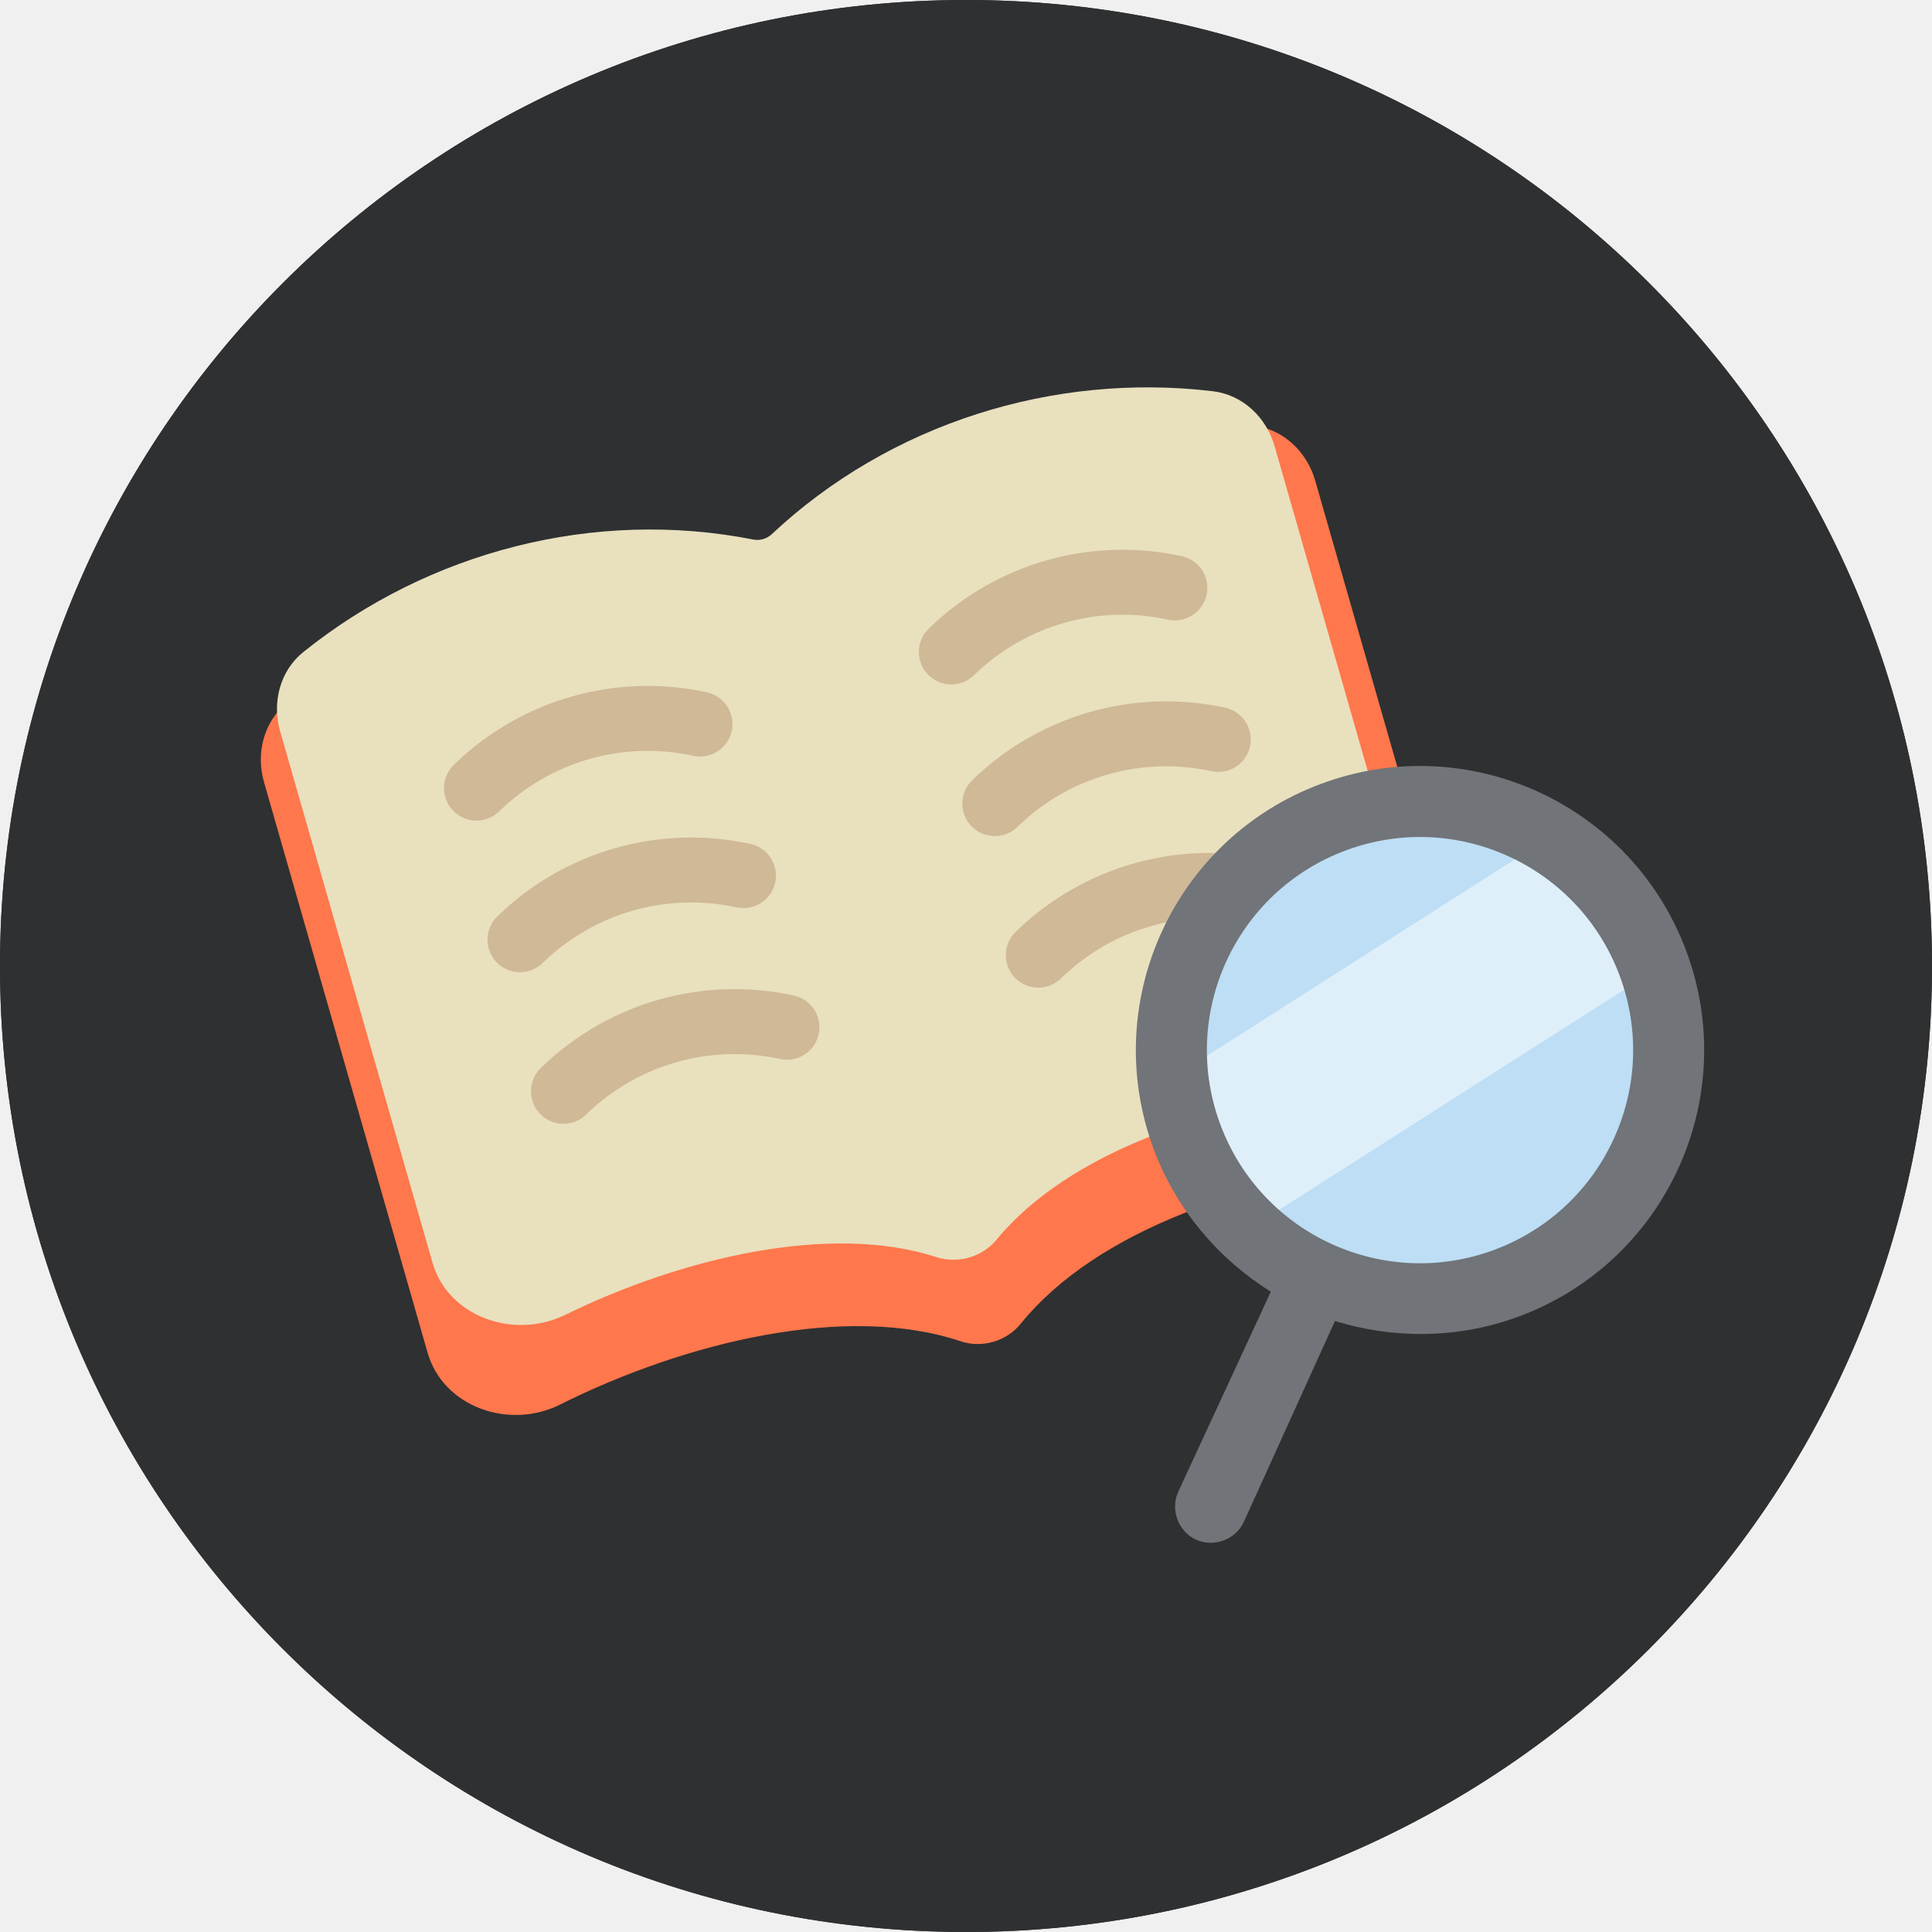
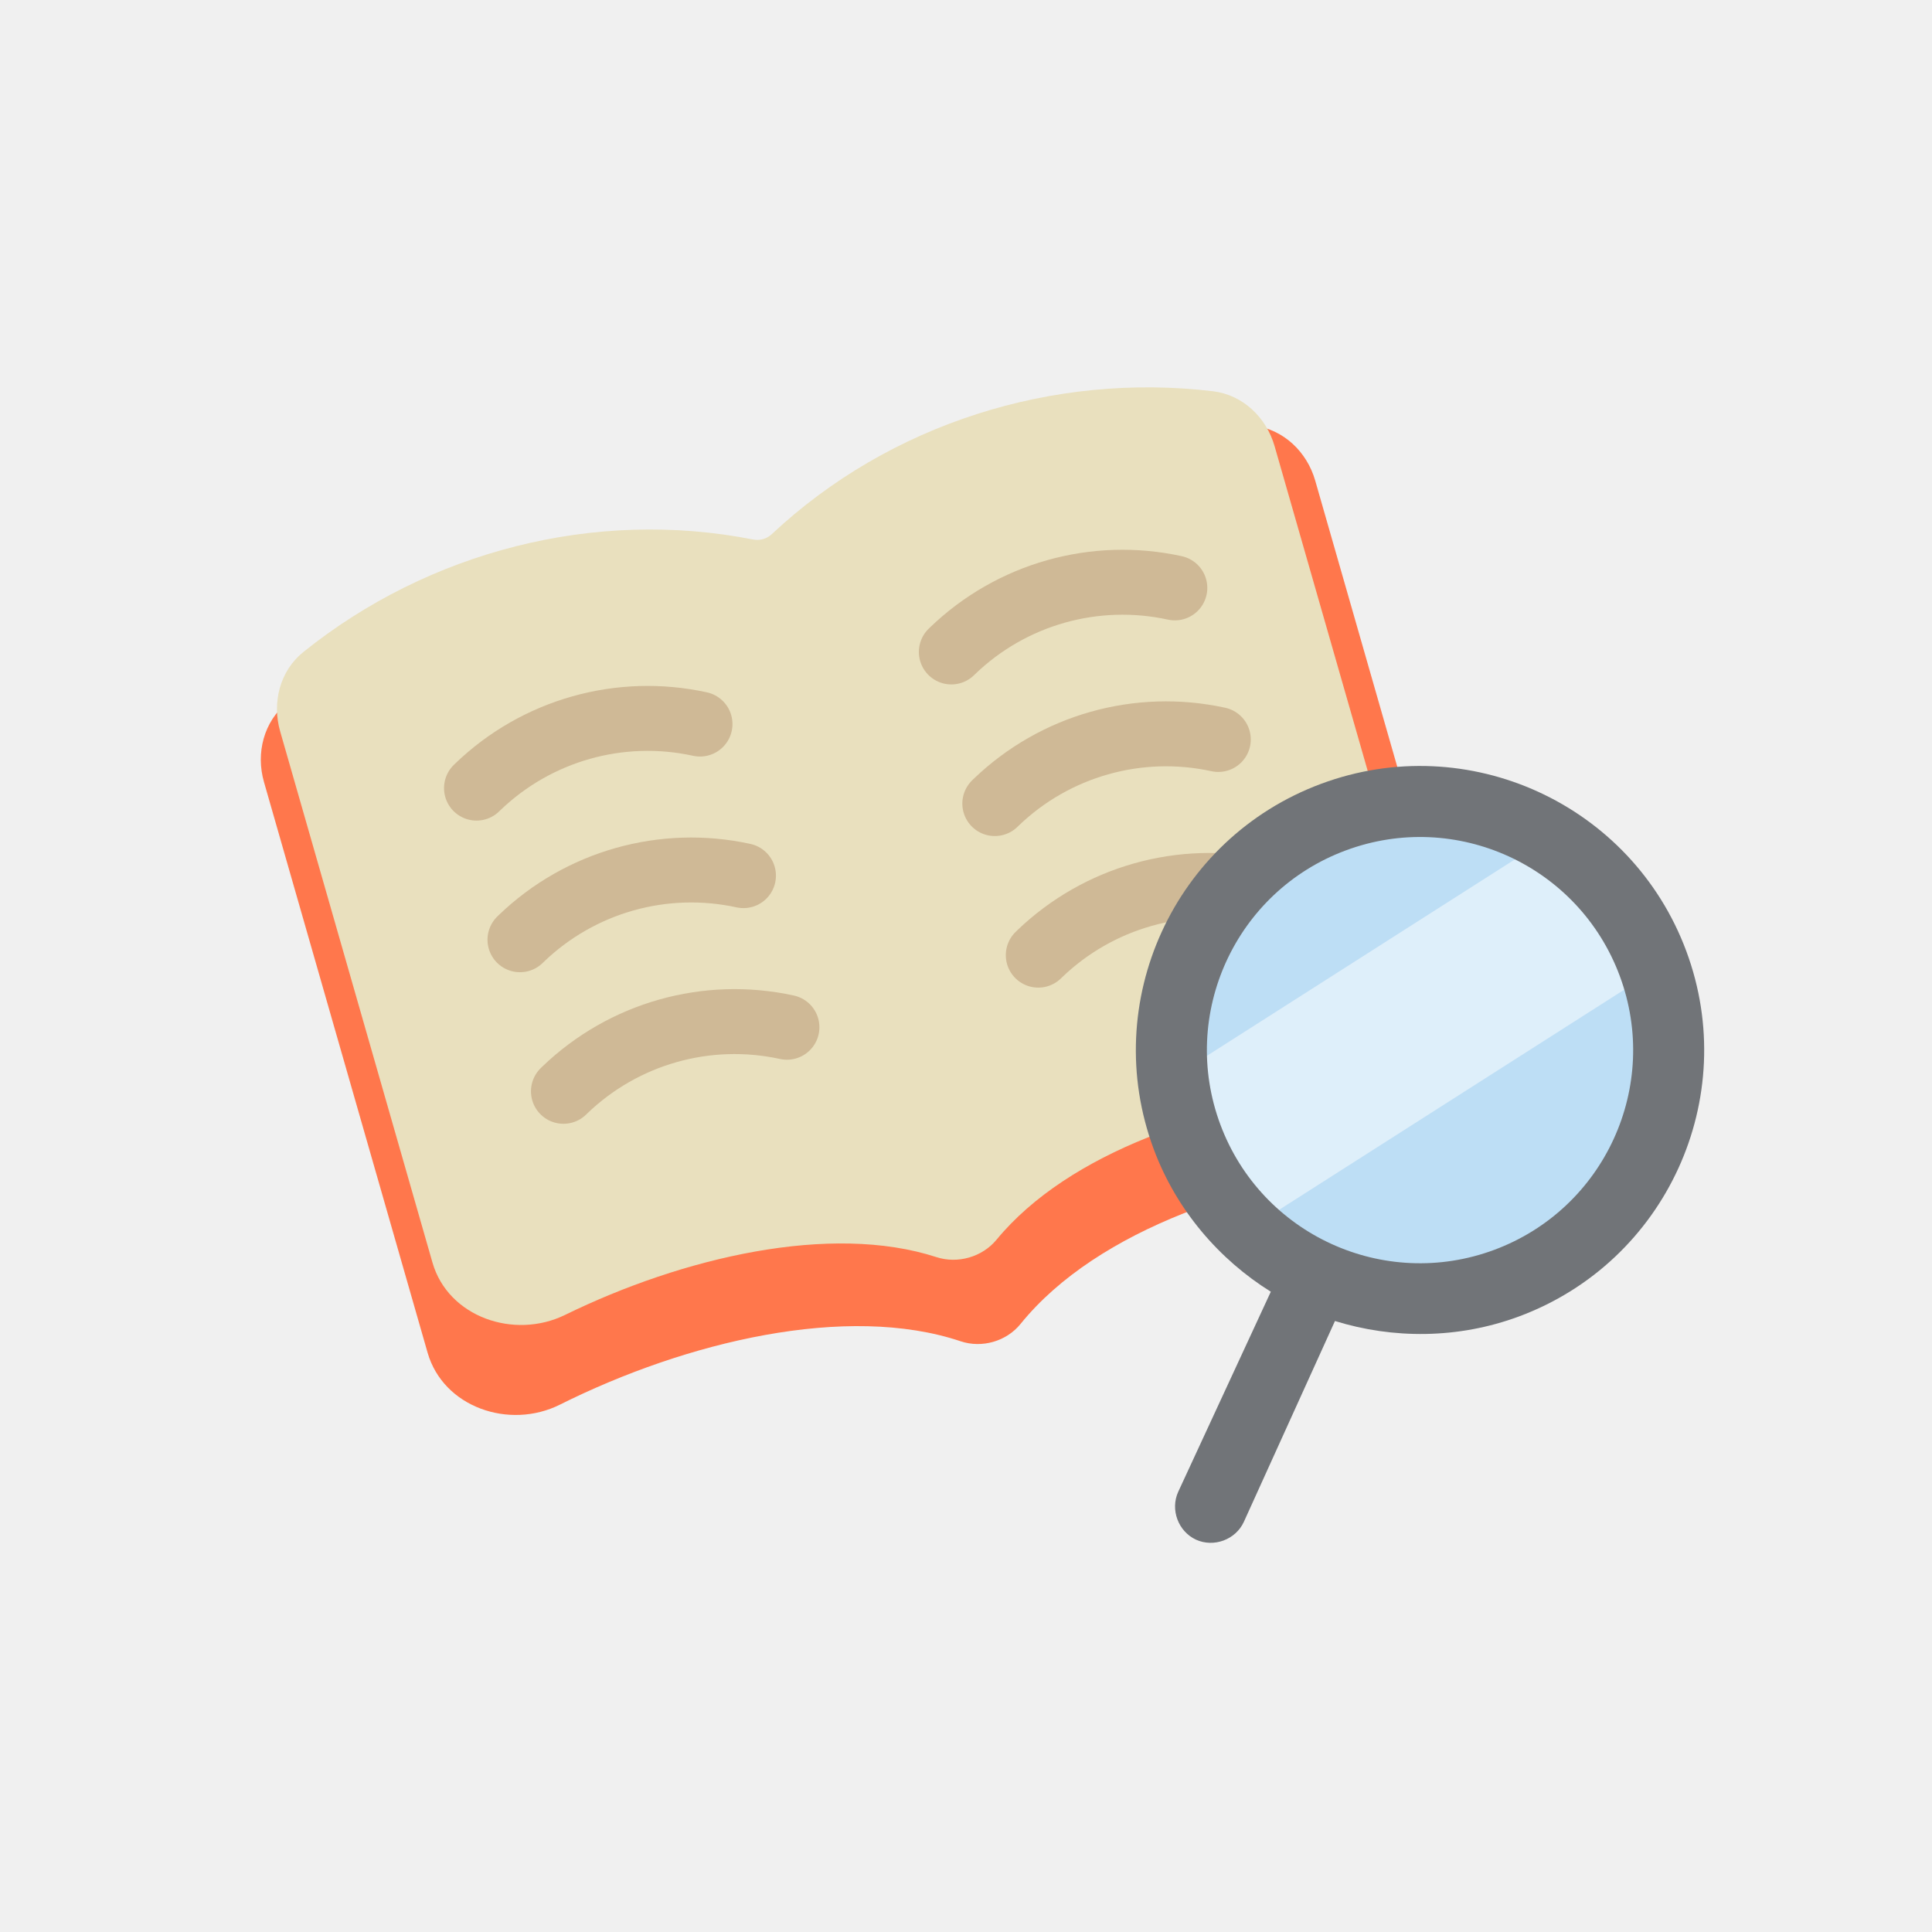
<svg xmlns="http://www.w3.org/2000/svg" width="44" height="44" viewBox="0 0 44 44" fill="none">
  <g clip-path="url(#clip0_371_8595)">
-     <rect width="44" height="44" rx="22" fill="#2E3032" />
-     <path d="M11.617 12.484C13.656 11.839 15.983 11.563 17.863 12.234C19.015 10.605 21.078 9.493 23.116 8.849C24.632 8.37 26.315 8.091 27.852 8.26C28.724 8.364 29.471 8.944 29.739 9.791L33.466 21.583C33.896 22.942 32.938 24.349 31.515 24.431C30.407 24.493 29.284 24.722 28.238 25.052C26.608 25.568 24.958 26.388 23.776 27.521C23.247 28.033 22.537 28.258 21.821 28.139C20.198 27.881 18.381 28.169 16.75 28.684C15.704 29.015 14.653 29.473 13.711 30.058C12.503 30.82 10.911 30.219 10.478 28.85L6.75 17.058C6.483 16.211 6.76 15.307 7.414 14.721C8.564 13.702 10.101 12.963 11.617 12.484ZM12.165 26.948C12.373 27.607 13.132 27.896 13.743 27.576C14.481 27.182 15.277 26.861 16.082 26.607C17.859 26.045 20.635 25.915 22.327 26.358L18.523 14.325C16.831 13.883 14.055 14.013 12.278 14.575C11.316 14.879 10.395 15.273 9.548 15.759C9.1 16.016 8.88 16.557 9.036 17.048L12.165 26.948Z" fill="#F7F7F8" />
-     <path d="M17.449 18.127C17.783 18.021 18.02 17.716 18.019 17.349C18.026 16.898 17.654 16.521 17.207 16.525C15.432 16.511 13.299 17.001 11.455 17.826C11.043 18.013 10.851 18.499 11.039 18.911C11.227 19.323 11.713 19.515 12.125 19.327C13.756 18.593 15.656 18.165 17.198 18.172C17.285 18.156 17.376 18.15 17.449 18.127Z" fill="#F7F7F8" />
-     <path d="M18.327 20.906C18.662 20.8 18.899 20.496 18.898 20.128C18.905 19.677 18.533 19.3 18.085 19.304C16.321 19.287 14.177 19.78 12.333 20.605C11.921 20.793 11.73 21.278 11.918 21.691C12.105 22.103 12.591 22.294 13.003 22.106C14.634 21.372 16.534 20.944 18.077 20.951C18.167 20.945 18.254 20.929 18.327 20.906Z" fill="#F7F7F8" />
-     <path d="M19.206 23.689C19.541 23.583 19.778 23.278 19.777 22.911C19.784 22.46 19.412 22.083 18.964 22.087C17.2 22.07 15.056 22.563 13.212 23.387C12.8 23.575 12.609 24.061 12.796 24.473C12.984 24.885 13.467 25.066 13.882 24.889C15.513 24.155 17.413 23.727 18.956 23.734C19.046 23.728 19.133 23.712 19.206 23.689Z" fill="#F7F7F8" />
-     <path d="M38.26 22.044C36.71 18.732 32.768 17.303 29.456 18.853C26.145 20.403 24.716 24.345 26.266 27.657C26.91 29.033 28.001 30.098 29.256 30.745L27.484 35.568C27.328 35.997 27.559 36.489 27.988 36.645C28.418 36.801 28.91 36.571 29.066 36.141L30.8 31.303C32.178 31.609 33.692 31.491 35.069 30.847C38.381 29.297 39.809 25.356 38.26 22.044ZM36.76 22.745C37.923 25.229 36.852 28.185 34.367 29.348C31.883 30.51 28.928 29.439 27.765 26.955C26.603 24.471 27.674 21.515 30.158 20.352C32.642 19.19 35.598 20.261 36.76 22.745Z" fill="#FF774C" />
-     <rect width="44" height="44" rx="22" fill="#2E3032" />
    <path d="M6.012 17.81C5.823 17.152 6.007 16.434 6.539 16.002C9.566 13.545 13.59 12.495 17.431 13.256C17.584 13.287 17.742 13.241 17.856 13.135C20.71 10.454 24.678 9.212 28.548 9.692C29.228 9.776 29.764 10.287 29.953 10.945L33.679 23.941C34.035 25.182 33.037 26.416 31.752 26.53C28.555 26.814 25 27.979 23.242 30.152C22.921 30.549 22.363 30.709 21.879 30.547C19.292 29.679 15.627 30.552 12.751 31.99C11.596 32.567 10.094 32.047 9.738 30.806L6.012 17.81Z" fill="#FF774C" />
    <path d="M6.38 16.655C6.191 15.997 6.375 15.278 6.909 14.849C9.764 12.555 13.543 11.576 17.153 12.287C17.305 12.317 17.463 12.272 17.577 12.165C20.262 9.649 23.985 8.477 27.622 8.91C28.302 8.991 28.839 9.503 29.028 10.161L32.497 22.259C32.852 23.499 31.853 24.735 30.569 24.86C27.602 25.148 24.341 26.236 22.695 28.234C22.37 28.628 21.811 28.788 21.326 28.63C18.92 27.848 15.55 28.634 12.867 29.947C11.708 30.514 10.205 29.993 9.849 28.753L6.38 16.655Z" fill="#E9E0BE" />
    <path d="M15.942 16.49V16.49C14.123 16.092 12.225 16.628 10.883 17.919L10.852 17.949" stroke="#CFB996" stroke-width="1.479" stroke-linecap="round" />
    <path d="M26.756 13.389V13.389C24.937 12.991 23.039 13.527 21.697 14.818L21.666 14.848" stroke="#CFB996" stroke-width="1.479" stroke-linecap="round" />
    <path d="M16.932 19.942V19.942C15.113 19.545 13.215 20.081 11.873 21.372L11.842 21.402" stroke="#CFB996" stroke-width="1.479" stroke-linecap="round" />
    <path d="M27.746 16.841V16.841C25.927 16.444 24.029 16.98 22.687 18.271L22.656 18.301" stroke="#CFB996" stroke-width="1.479" stroke-linecap="round" />
    <path d="M17.922 23.395V23.395C16.102 22.997 14.205 23.533 12.863 24.824L12.832 24.854" stroke="#CFB996" stroke-width="1.479" stroke-linecap="round" />
    <path d="M28.735 20.294V20.294C26.916 19.896 25.019 20.432 23.677 21.723L23.646 21.753" stroke="#CFB996" stroke-width="1.479" stroke-linecap="round" />
    <circle cx="5.736" cy="5.736" r="5.736" transform="matrix(0.996684 0.0813728 0.0813728 -0.996684 26.4165 29.1069)" fill="#BDDEF5" />
    <mask id="mask0_371_8595" style="mask-type:alpha" maskUnits="userSpaceOnUse" x="26" y="18" width="13" height="12">
      <circle cx="5.736" cy="5.736" r="5.736" transform="matrix(0.996684 0.0813728 0.0813728 -0.996684 26.4165 29.1074)" fill="#BDDEF5" />
    </mask>
    <g mask="url(#mask0_371_8595)">
      <rect opacity="0.5" x="23.257" y="26.743" width="16.355" height="3.841" transform="rotate(-32.5288 23.2568 26.7432)" fill="white" />
    </g>
    <path d="M38.404 21.66C37.158 18.311 33.432 16.606 30.084 17.852C26.735 19.098 25.03 22.824 26.276 26.173C26.794 27.565 27.772 28.689 28.942 29.418L26.833 33.975C26.648 34.381 26.833 34.878 27.238 35.065C27.645 35.25 28.142 35.065 28.328 34.659L30.403 30.085C31.72 30.493 33.204 30.498 34.597 29.98C37.945 28.734 39.65 25.009 38.404 21.66ZM36.888 22.224C37.823 24.736 36.544 27.529 34.032 28.464C31.52 29.399 28.727 28.12 27.792 25.609C26.857 23.097 28.136 20.303 30.648 19.368C33.16 18.433 35.953 19.712 36.888 22.224Z" fill="#717478" />
  </g>
  <defs>
    <clipPath id="clip0_371_8595">
      <rect width="44" height="44" rx="22" fill="white" />
    </clipPath>
  </defs>
</svg>
